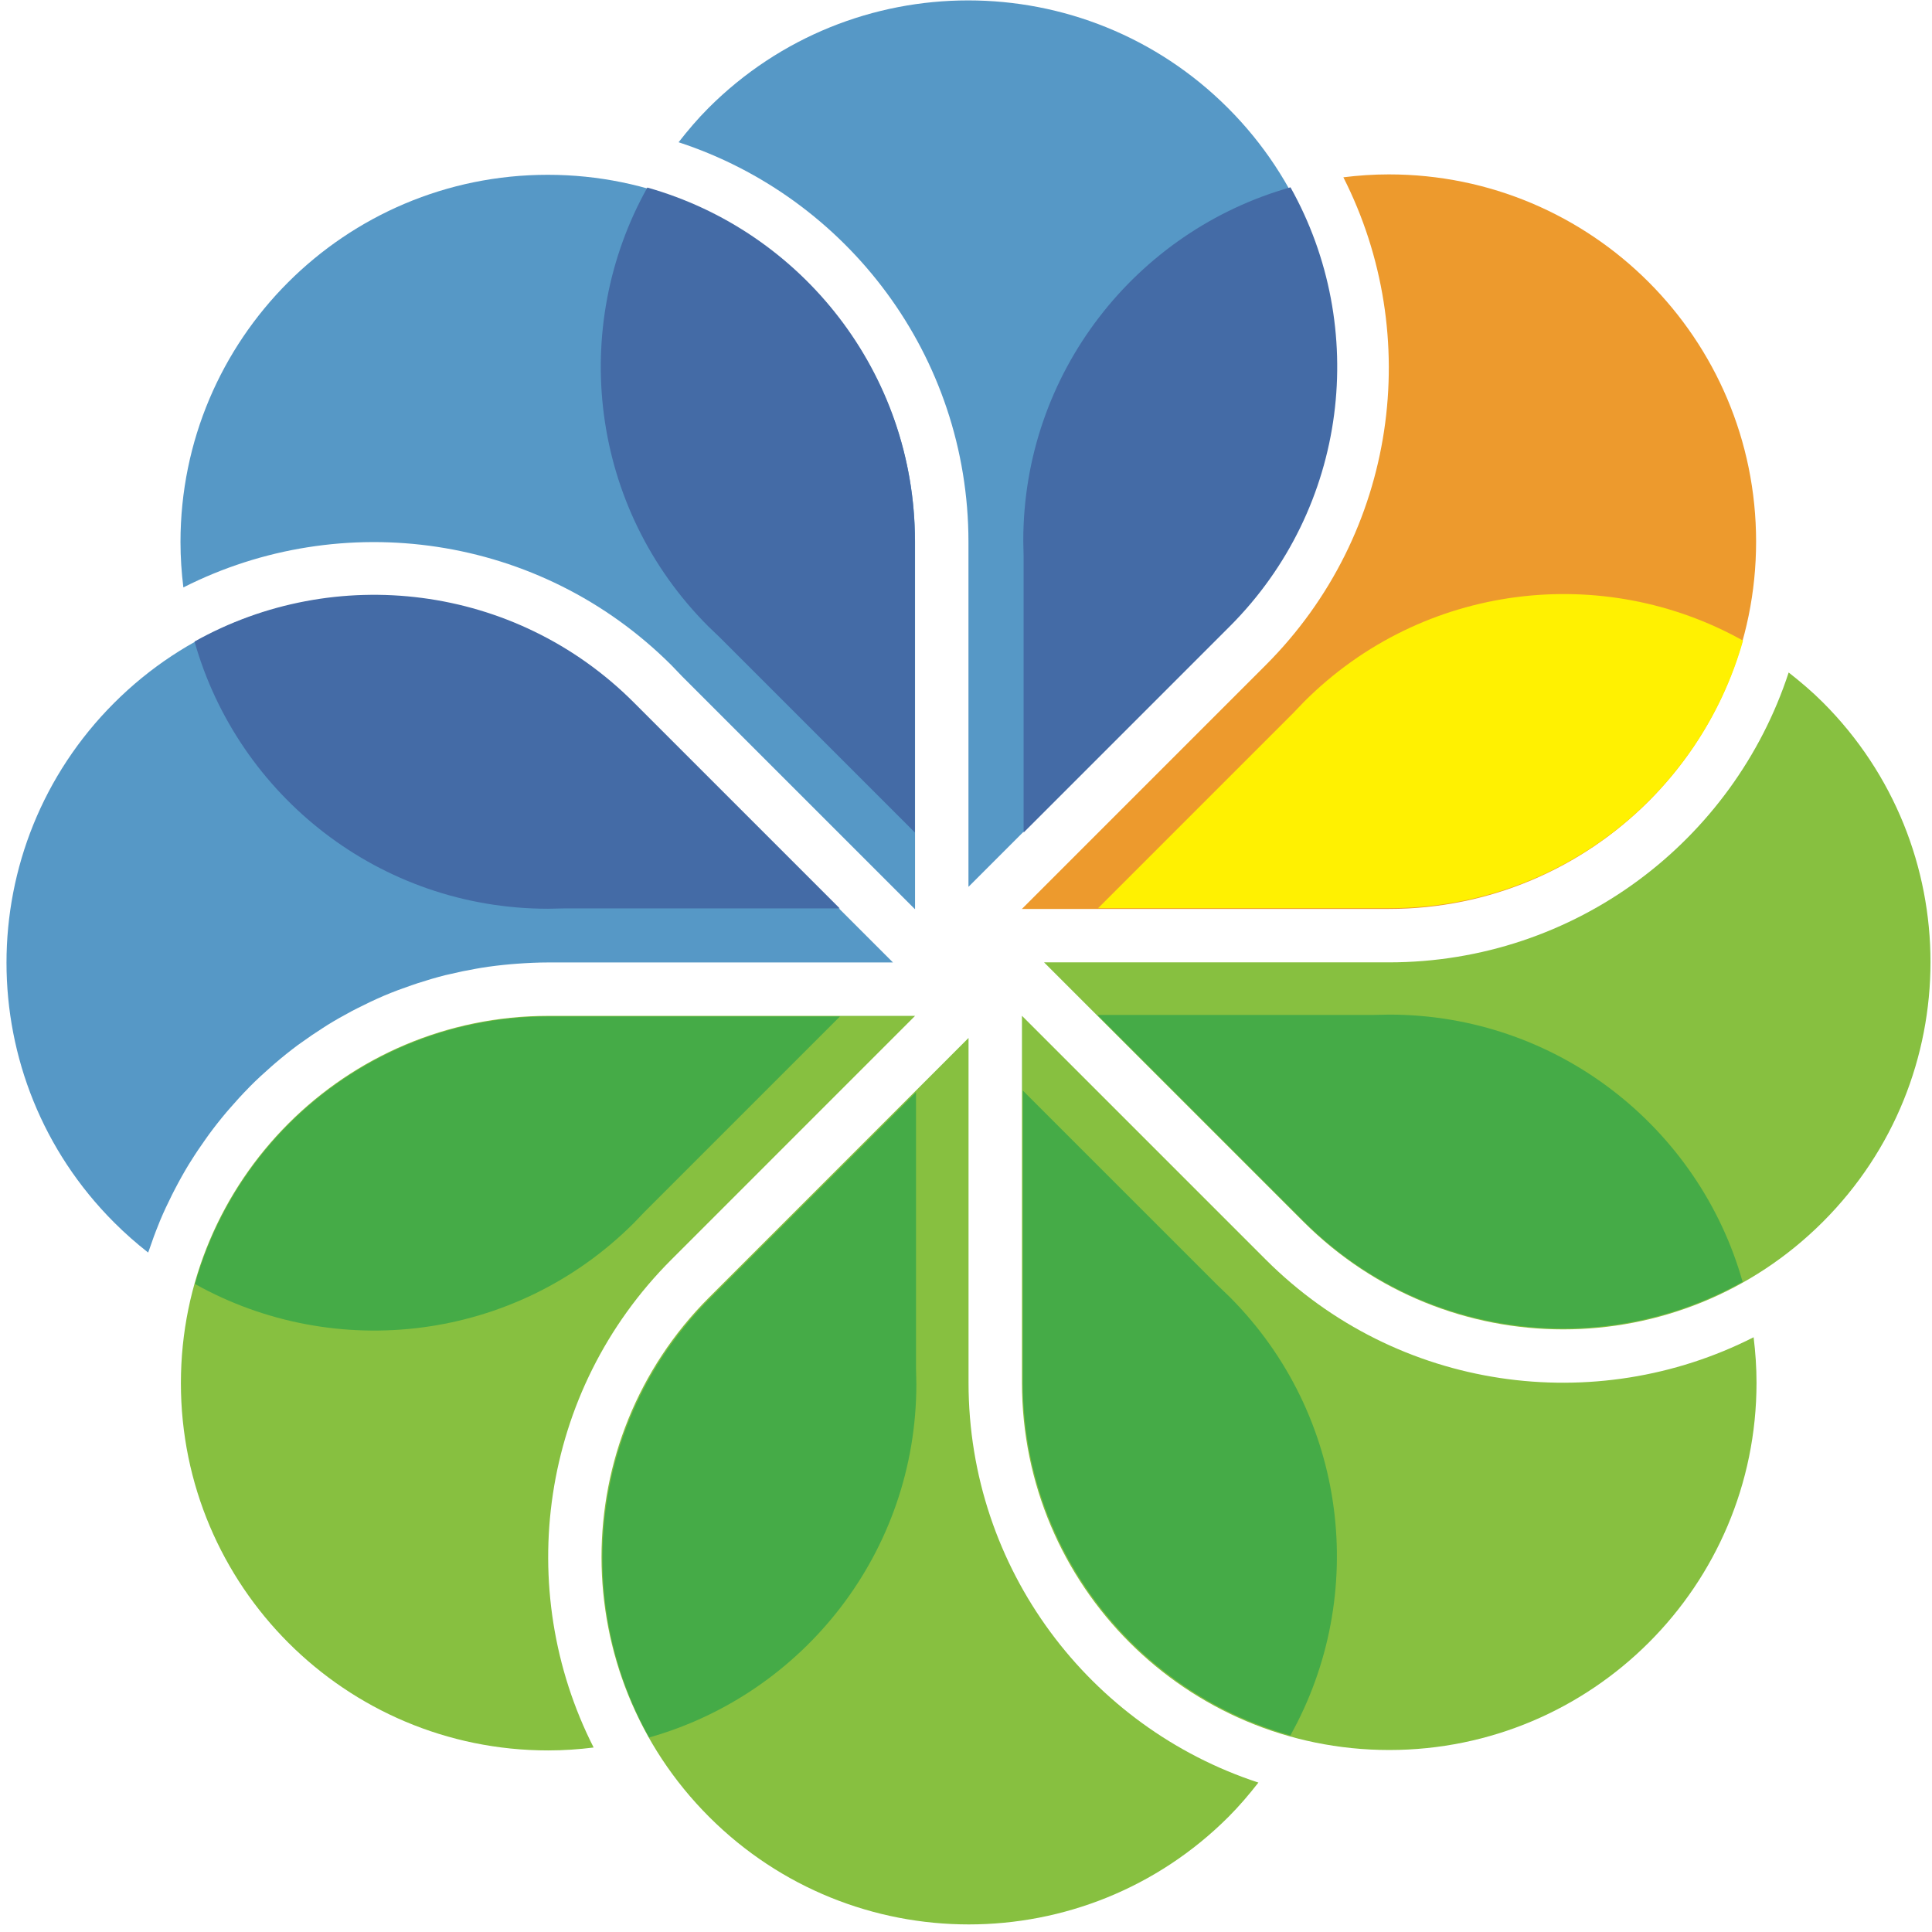
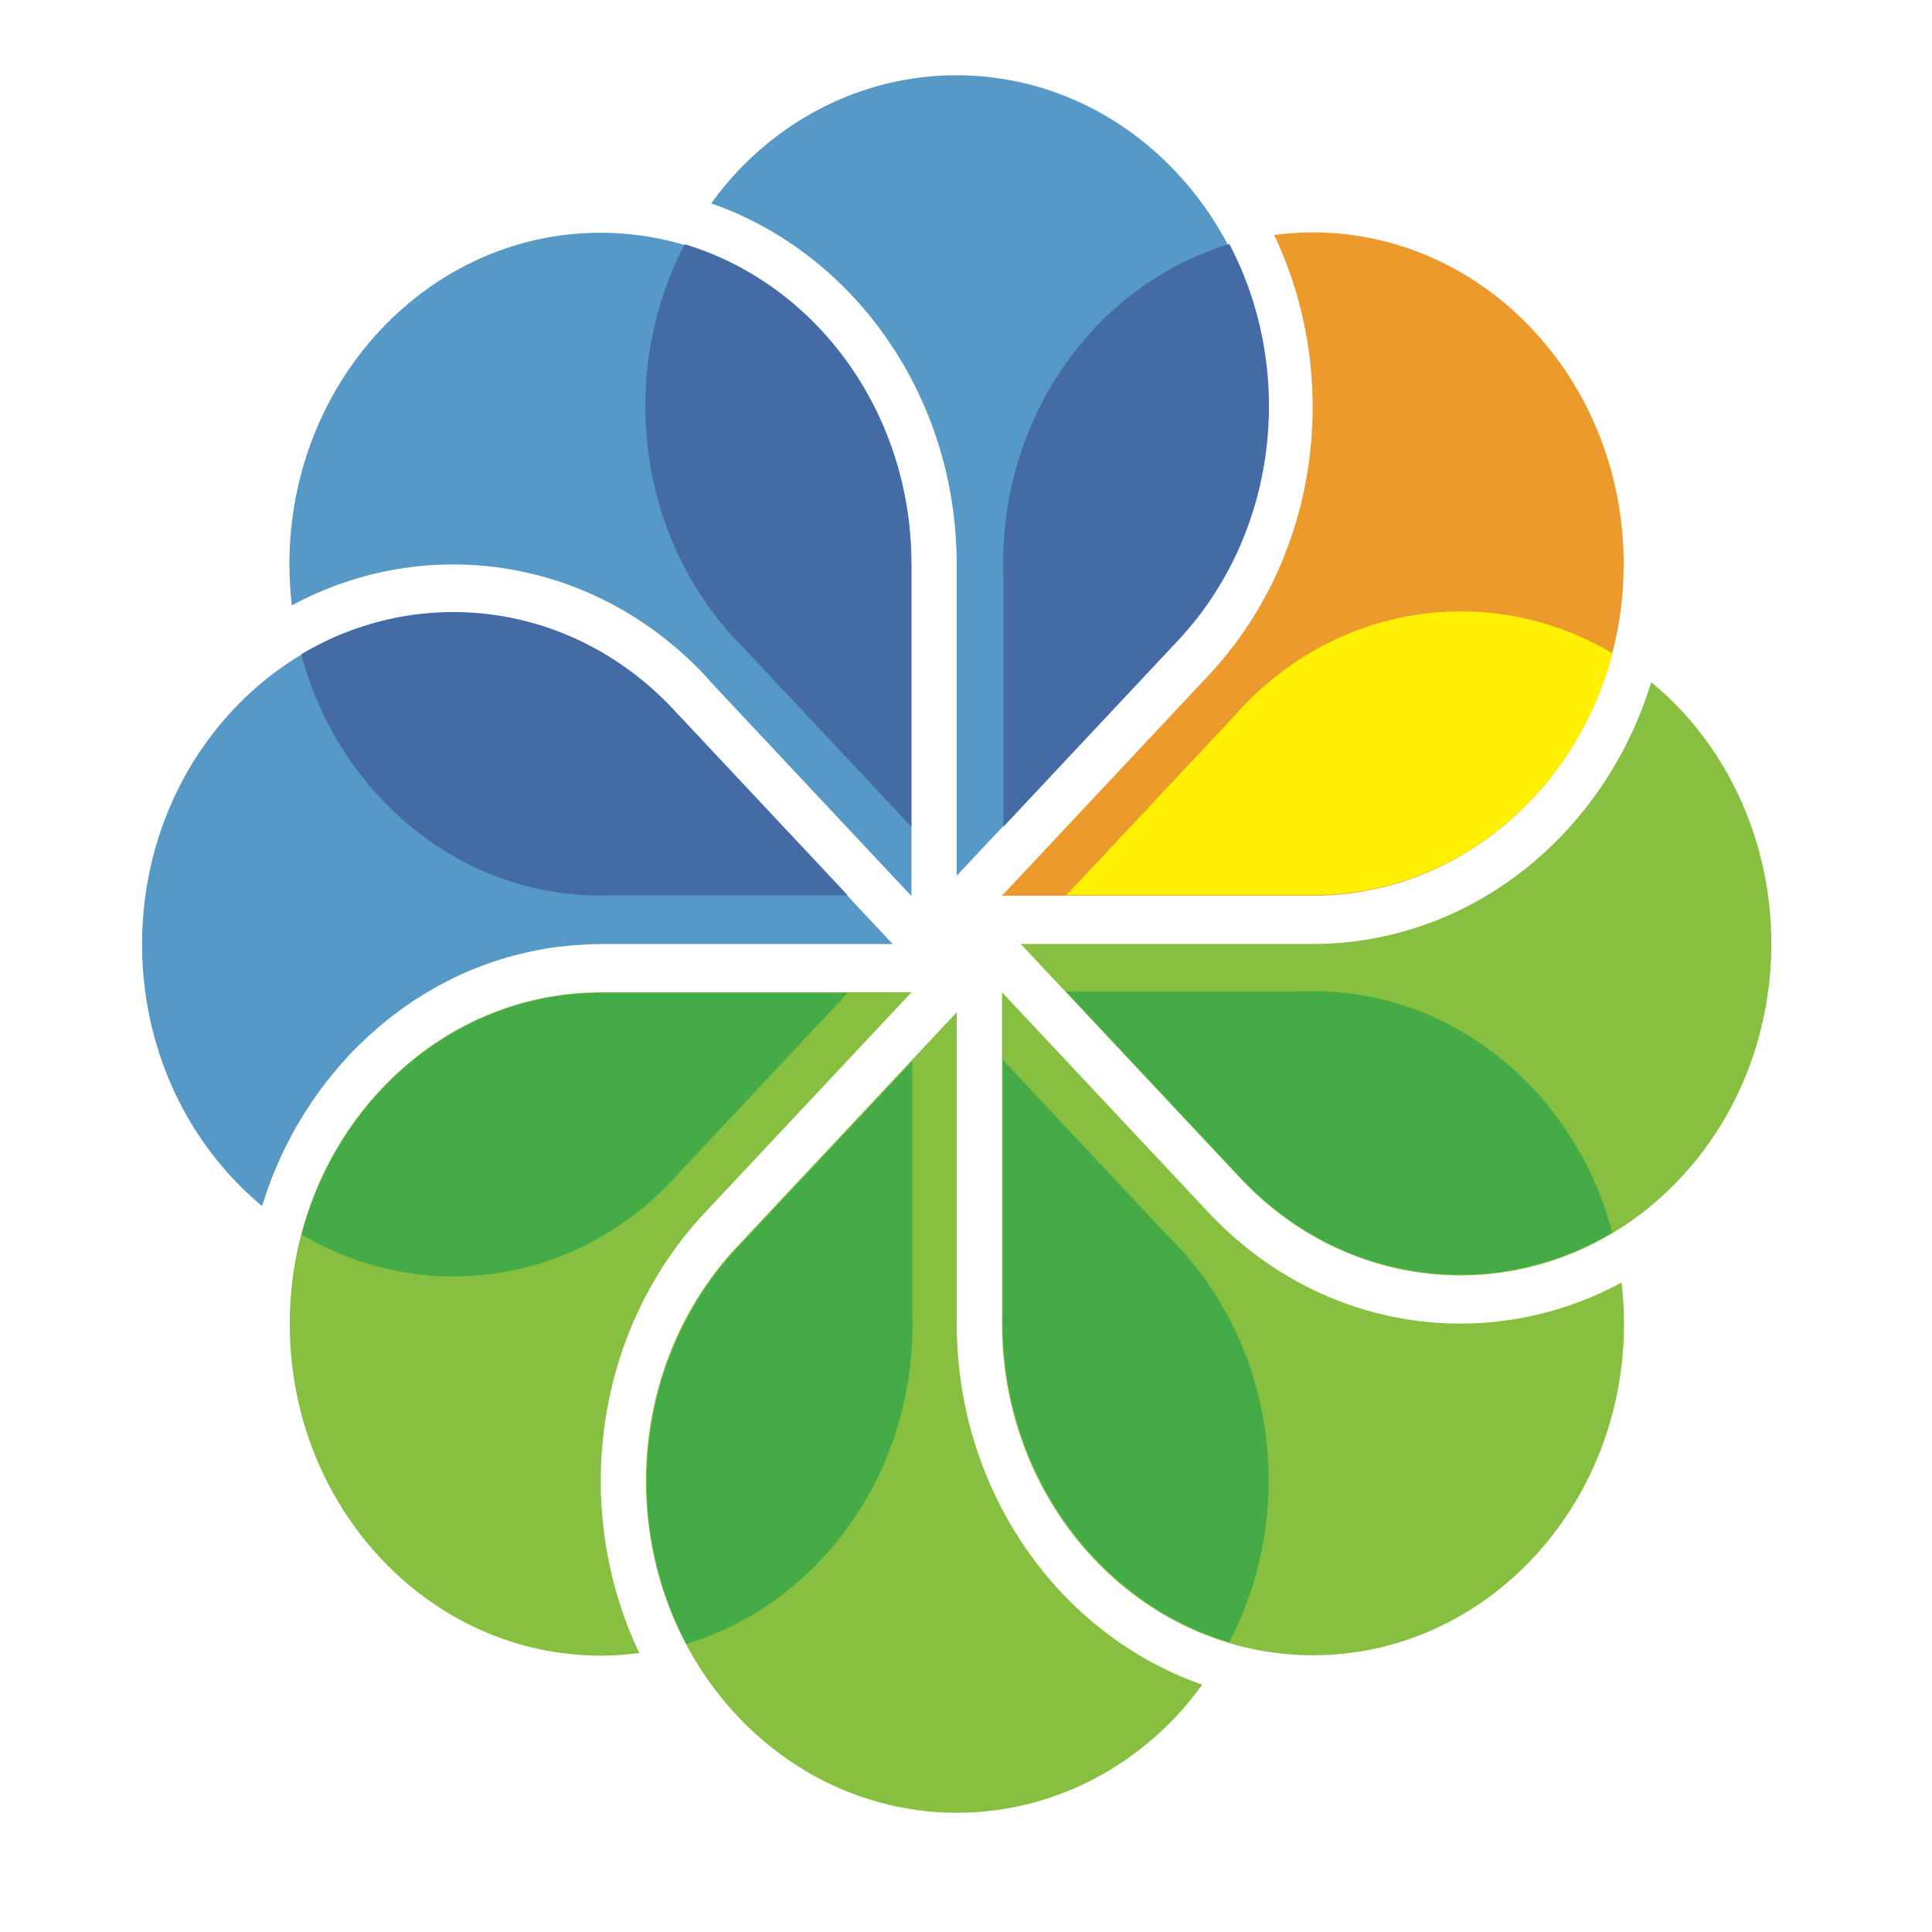
- <svg xmlns="http://www.w3.org/2000/svg" width="32px" height="32px" viewBox="0 0 256 256" version="1.1" preserveAspectRatio="xMidYMid">
-   <g>
-     <path d="M88.957,166.908 L121.256,134.606 L72.753,134.608 L72.637,134.608 C45.759,134.608 23.97,156.398 23.97,183.273 C23.97,210.153 45.757,231.94 72.635,231.94 C74.676,231.94 76.685,231.799 78.66,231.555 C68.038,210.63 71.462,184.401 88.957,166.908" fill="#87C040">
- 
- </path>
-     <path d="M128.336,183.213 L128.336,137.535 L94.041,171.835 L93.958,171.915 C74.952,190.921 74.952,221.735 93.958,240.741 C112.964,259.747 143.777,259.747 162.783,240.741 C164.226,239.298 165.521,237.766 166.746,236.2 C144.449,228.906 128.338,207.948 128.336,183.213" fill="#87C040">
- 
- </path>
-     <path d="M167.714,166.898 L135.414,134.598 L135.414,183.217 C135.414,210.097 157.203,231.884 184.081,231.884 C210.959,231.884 232.748,210.097 232.748,183.219 C232.748,181.178 232.607,179.17 232.363,177.194 C211.438,187.819 185.209,184.393 167.714,166.898" fill="#87C040">
- 
- </path>
-     <path d="M241.546,93.073 C240.104,91.631 238.574,90.335 237.007,89.11 C229.714,111.406 208.754,127.518 184.021,127.518 L138.345,127.518 L172.721,161.896 C191.727,180.902 222.543,180.902 241.546,161.896 C260.552,142.891 260.552,112.077 241.546,93.073" fill="#87C040">
- 
- </path>
-     <path d="M184.027,23.108 C181.986,23.108 179.977,23.247 178.002,23.492 C188.624,44.419 185.2,70.646 167.705,88.14 L135.408,120.44 L184.027,120.44 C210.903,120.44 232.692,98.651 232.692,71.773 C232.694,44.895 210.905,23.108 184.027,23.108" fill="#ED9A2D">
- 
- </path>
-     <path d="M162.704,14.306 C143.698,-4.698 112.885,-4.698 93.879,14.308 C92.439,15.75 91.143,17.28 89.918,18.849 C112.213,26.142 128.326,47.101 128.326,71.833 L128.326,117.511 L162.621,83.214 L162.704,83.133 C181.71,64.127 181.71,33.314 162.704,14.306" fill="#5698C6">
- 
- </path>
-     <path d="M88.996,88.174 L90.38,89.618 L121.215,120.452 L121.248,120.452 L121.248,71.945 L121.248,71.829 C121.248,44.951 99.458,23.162 72.581,23.162 C45.703,23.162 23.914,44.949 23.916,71.827 C23.916,73.864 24.055,75.866 24.297,77.837 C45.237,67.222 71.499,70.677 88.996,88.174" fill="#5698C6">
- 
- </path>
-     <path d="M19.798,165.515 C20.179,164.384 20.589,163.268 21.039,162.17 C21.095,162.031 21.145,161.89 21.203,161.755 C21.696,160.574 22.239,159.424 22.809,158.288 C22.933,158.037 23.062,157.791 23.193,157.54 C23.779,156.412 24.397,155.303 25.056,154.224 C25.126,154.108 25.203,153.998 25.273,153.886 C25.899,152.876 26.561,151.896 27.249,150.932 C27.39,150.733 27.528,150.532 27.674,150.335 C28.413,149.328 29.184,148.35 29.987,147.396 C30.15,147.202 30.316,147.013 30.484,146.824 C31.267,145.917 32.076,145.032 32.915,144.178 C32.99,144.103 33.058,144.024 33.133,143.95 C34.026,143.052 34.957,142.194 35.908,141.361 C36.115,141.179 36.323,140.998 36.532,140.82 C37.489,140.003 38.47,139.218 39.479,138.466 C39.612,138.368 39.751,138.277 39.883,138.182 C40.826,137.496 41.792,136.841 42.779,136.213 C42.974,136.088 43.166,135.96 43.363,135.837 C44.429,135.178 45.519,134.559 46.63,133.97 C46.864,133.848 47.1,133.73 47.336,133.609 C48.445,133.044 49.569,132.503 50.717,132.011 C50.773,131.989 50.827,131.962 50.883,131.937 C52.07,131.433 53.285,130.983 54.514,130.561 C54.779,130.469 55.042,130.378 55.31,130.291 C56.526,129.895 57.76,129.53 59.011,129.213 C59.202,129.168 59.399,129.126 59.59,129.083 C60.75,128.803 61.923,128.563 63.109,128.357 C63.331,128.32 63.55,128.274 63.772,128.241 C65.059,128.034 66.363,127.879 67.677,127.763 C67.961,127.738 68.247,127.719 68.531,127.696 C69.891,127.599 71.256,127.53 72.641,127.53 L118.319,127.528 L83.941,93.15 C64.935,74.146 34.119,74.144 15.116,93.15 C-3.89,112.156 -3.89,142.969 15.116,161.975 C16.556,163.416 18.065,164.746 19.63,165.969 C19.682,165.816 19.746,165.669 19.798,165.515" fill="#5698C6">
- 
- </path>
-     <path d="M84.055,93.15 L111.274,120.37 L74.689,120.37 L72.614,120.413 C50.333,120.413 31.551,105.441 25.777,85.009 C44.312,74.615 68.206,77.303 83.974,93.069 L84.055,93.15" fill="#446BA6">
- 
- </path>
-     <path d="M121.229,71.819 L121.229,110.313 L95.359,84.443 L93.862,83.007 C78.106,67.253 75.412,43.382 85.777,24.853 C106.234,30.611 121.229,49.407 121.229,71.703 L121.229,71.819" fill="#446BA6">
- 
- </path>
-     <path d="M162.853,83.096 L135.634,110.317 L135.634,73.732 L135.59,71.657 C135.59,49.376 150.563,30.592 170.995,24.82 C181.389,43.355 178.701,67.248 162.934,83.015 L162.853,83.096" fill="#446BA6">
- 
- </path>
-     <path d="M183.996,120.338 L145.502,120.338 L171.372,94.468 L172.808,92.972 C188.562,77.216 212.432,74.521 230.962,84.886 C225.204,105.343 206.407,120.338 184.112,120.338 L183.996,120.338" fill="#FFF101">
- 
- </path>
-     <path d="M172.628,161.704 L145.408,134.484 L181.994,134.484 L184.069,134.441 C206.349,134.443 225.131,149.415 230.906,169.847 C212.368,180.239 188.477,177.553 172.709,161.784 L172.628,161.704" fill="#45AB47">
- 
- </path>
-     <path d="M135.526,182.994 L135.526,144.499 L161.396,170.369 L162.895,171.806 C178.649,187.562 181.343,211.428 170.978,229.959 C150.521,224.201 135.526,205.407 135.526,183.108 L135.526,182.994" fill="#45AB47">
- 
- </path>
-     <path d="M94.159,171.947 L121.378,144.725 L121.378,181.311 L121.422,183.385 C121.422,205.666 106.449,224.45 86.018,230.224 C75.623,211.685 78.312,187.794 94.078,172.027 L94.159,171.947" fill="#45AB47">
- 
- </path>
-     <path d="M72.805,134.685 L111.299,134.685 L85.429,160.555 L83.993,162.052 C68.237,177.808 44.368,180.502 25.837,170.137 C31.597,149.678 50.391,134.685 72.689,134.685 L72.805,134.685" fill="#45AB47">
- 
- </path>
+ <svg xmlns="http://www.w3.org/2000/svg" viewBox="0 0 32 32" version="1.1" preserveAspectRatio="xMidYMid" id="svg16">
+   <defs id="defs16" />
+   <g id="g16" transform="matrix(0.1058534,0,0,0.1128834,2.261854,1.240592)">
+     <path d="m 88.957,166.908 32.3,-32.302 -48.503,0.002 H 72.637 c -26.878,0 -48.667,21.789 -48.667,48.665 0,26.88 21.787,48.667 48.665,48.667 2.042,0 4.05,-0.141 6.025,-0.386 -10.622,-20.925 -7.198,-47.154 10.297,-64.647" fill="#87c040" id="path1" />
+     <path d="m 128.336,183.213 v -45.678 l -34.296,34.3 -0.083,0.081 c -19.006,19.006 -19.006,49.819 0,68.825 19.006,19.006 49.819,19.006 68.825,0 1.443,-1.443 2.738,-2.974 3.963,-4.541 -22.297,-7.294 -38.408,-28.252 -38.41,-52.986" fill="#87c040" id="path2" />
+     <path d="m 167.714,166.898 -32.3,-32.3 v 48.619 c 0,26.88 21.789,48.667 48.667,48.667 26.878,0 48.667,-21.787 48.667,-48.665 0,-2.042 -0.141,-4.05 -0.386,-6.025 -20.925,10.624 -47.154,7.198 -64.649,-10.297" fill="#87c040" id="path3" />
+     <path d="m 241.546,93.073 c -1.443,-1.443 -2.972,-2.738 -4.539,-3.963 -7.294,22.295 -28.254,38.408 -52.986,38.408 H 138.345 l 34.376,34.378 c 19.006,19.006 49.821,19.006 68.825,0 19.006,-19.006 19.006,-49.819 0,-68.823" fill="#87c040" id="path4" />
+     <path d="m 184.027,23.108 c -2.042,0 -4.05,0.139 -6.025,0.383 10.622,20.927 7.198,47.154 -10.297,64.649 L 135.408,120.44 h 48.619 c 26.876,0 48.665,-21.789 48.665,-48.667 0.002,-26.878 -21.787,-48.665 -48.665,-48.665" fill="#ed9a2d" id="path5" />
+     <path d="m 162.704,14.306 c -19.006,-19.004 -49.819,-19.004 -68.825,0.002 -1.44,1.443 -2.736,2.972 -3.961,4.541 22.295,7.294 38.408,28.252 38.408,52.984 v 45.678 l 34.296,-34.298 0.083,-0.081 c 19.006,-19.006 19.006,-49.819 0,-68.827" fill="#5698c6" id="path6" />
+     <path d="m 88.996,88.174 1.385,1.445 30.834,30.834 h 0.033 V 71.945 71.829 c 0,-26.878 -21.789,-48.667 -48.667,-48.667 -26.878,0 -48.667,21.787 -48.665,48.665 0,2.037 0.139,4.04 0.381,6.011 20.94,-10.616 47.202,-7.161 64.699,10.336" fill="#5698c6" id="path7" />
+     <path d="m 19.798,165.515 c 0.381,-1.132 0.792,-2.247 1.241,-3.345 0.056,-0.139 0.106,-0.28 0.164,-0.415 0.493,-1.181 1.036,-2.332 1.606,-3.467 0.124,-0.251 0.253,-0.497 0.383,-0.748 0.587,-1.127 1.204,-2.236 1.863,-3.316 0.07,-0.116 0.147,-0.226 0.218,-0.338 0.626,-1.009 1.287,-1.99 1.975,-2.953 0.141,-0.199 0.28,-0.4 0.425,-0.597 0.74,-1.007 1.511,-1.986 2.313,-2.939 0.164,-0.195 0.33,-0.383 0.497,-0.572 0.783,-0.908 1.592,-1.793 2.431,-2.647 0.075,-0.075 0.143,-0.153 0.218,-0.228 0.893,-0.897 1.824,-1.756 2.775,-2.589 0.207,-0.182 0.415,-0.363 0.624,-0.541 0.958,-0.817 1.938,-1.602 2.947,-2.354 0.133,-0.097 0.272,-0.189 0.404,-0.284 0.943,-0.686 1.909,-1.341 2.895,-1.969 0.195,-0.124 0.388,-0.253 0.584,-0.375 1.065,-0.659 2.156,-1.279 3.266,-1.867 0.234,-0.122 0.47,-0.24 0.707,-0.361 1.109,-0.566 2.232,-1.107 3.38,-1.598 0.056,-0.023 0.11,-0.05 0.166,-0.075 1.188,-0.504 2.402,-0.953 3.631,-1.376 0.265,-0.091 0.529,-0.182 0.796,-0.269 1.217,-0.396 2.45,-0.761 3.702,-1.078 0.191,-0.046 0.388,-0.087 0.578,-0.131 1.161,-0.28 2.334,-0.52 3.519,-0.725 0.222,-0.037 0.441,-0.083 0.663,-0.116 1.287,-0.207 2.591,-0.363 3.905,-0.479 0.284,-0.025 0.57,-0.043 0.854,-0.066 1.36,-0.097 2.725,-0.166 4.11,-0.166 l 45.678,-0.002 -34.378,-34.378 c -19.006,-19.004 -49.821,-19.006 -68.825,0 -19.006,19.006 -19.006,49.819 0,68.825 1.44,1.44 2.949,2.771 4.514,3.994 0.052,-0.153 0.116,-0.301 0.168,-0.454" fill="#5698c6" id="path8" />
+     <path d="M 84.055,93.15 111.274,120.37 H 74.689 l -2.075,0.043 c -22.281,0 -41.063,-14.973 -46.837,-35.404 18.535,-10.394 42.428,-7.706 58.197,8.06 l 0.081,0.081" fill="#446ba6" id="path9" />
+     <path d="M 121.229,71.819 V 110.313 L 95.359,84.443 93.862,83.007 C 78.106,67.253 75.412,43.382 85.777,24.853 106.234,30.611 121.229,49.407 121.229,71.703 v 0.116" fill="#446ba6" id="path10" />
+     <path d="M 162.853,83.096 135.634,110.317 V 73.732 l -0.043,-2.075 c 0,-22.281 14.973,-41.065 35.404,-46.837 10.394,18.535 7.706,42.428 -8.06,58.195 l -0.081,0.081" fill="#446ba6" id="path11" />
+     <path d="m 183.996,120.338 h -38.495 l 25.87,-25.87 1.436,-1.496 c 15.754,-15.756 39.624,-18.45 58.153,-8.085 -5.758,20.457 -24.554,35.452 -46.849,35.452 h -0.116" fill="#fff101" id="path12" />
+     <path d="m 172.628,161.704 -27.22,-27.22 h 36.586 l 2.075,-0.043 c 22.281,0.002 41.063,14.975 46.837,35.406 -18.537,10.392 -42.428,7.706 -58.197,-8.062 l -0.081,-0.081" fill="#45ab47" id="path13" />
+     <path d="M 135.526,182.994 V 144.499 l 25.87,25.87 1.498,1.436 c 15.754,15.756 18.448,39.622 8.083,58.153 -20.457,-5.758 -35.452,-24.552 -35.452,-46.851 v -0.114" fill="#45ab47" id="path14" />
+     <path d="m 94.159,171.946 27.22,-27.222 v 36.586 l 0.043,2.075 c 0,22.281 -14.973,41.065 -35.404,46.839 -10.394,-18.54 -7.706,-42.431 8.06,-58.197 l 0.081,-0.081" fill="#45ab47" id="path15" />
+     <path d="m 72.805,134.685 h 38.495 l -25.87,25.87 -1.436,1.496 c -15.756,15.756 -39.624,18.45 -58.155,8.085 5.76,-20.459 24.554,-35.452 46.851,-35.452 h 0.116" fill="#45ab47" id="path16" />
  </g>
</svg>
